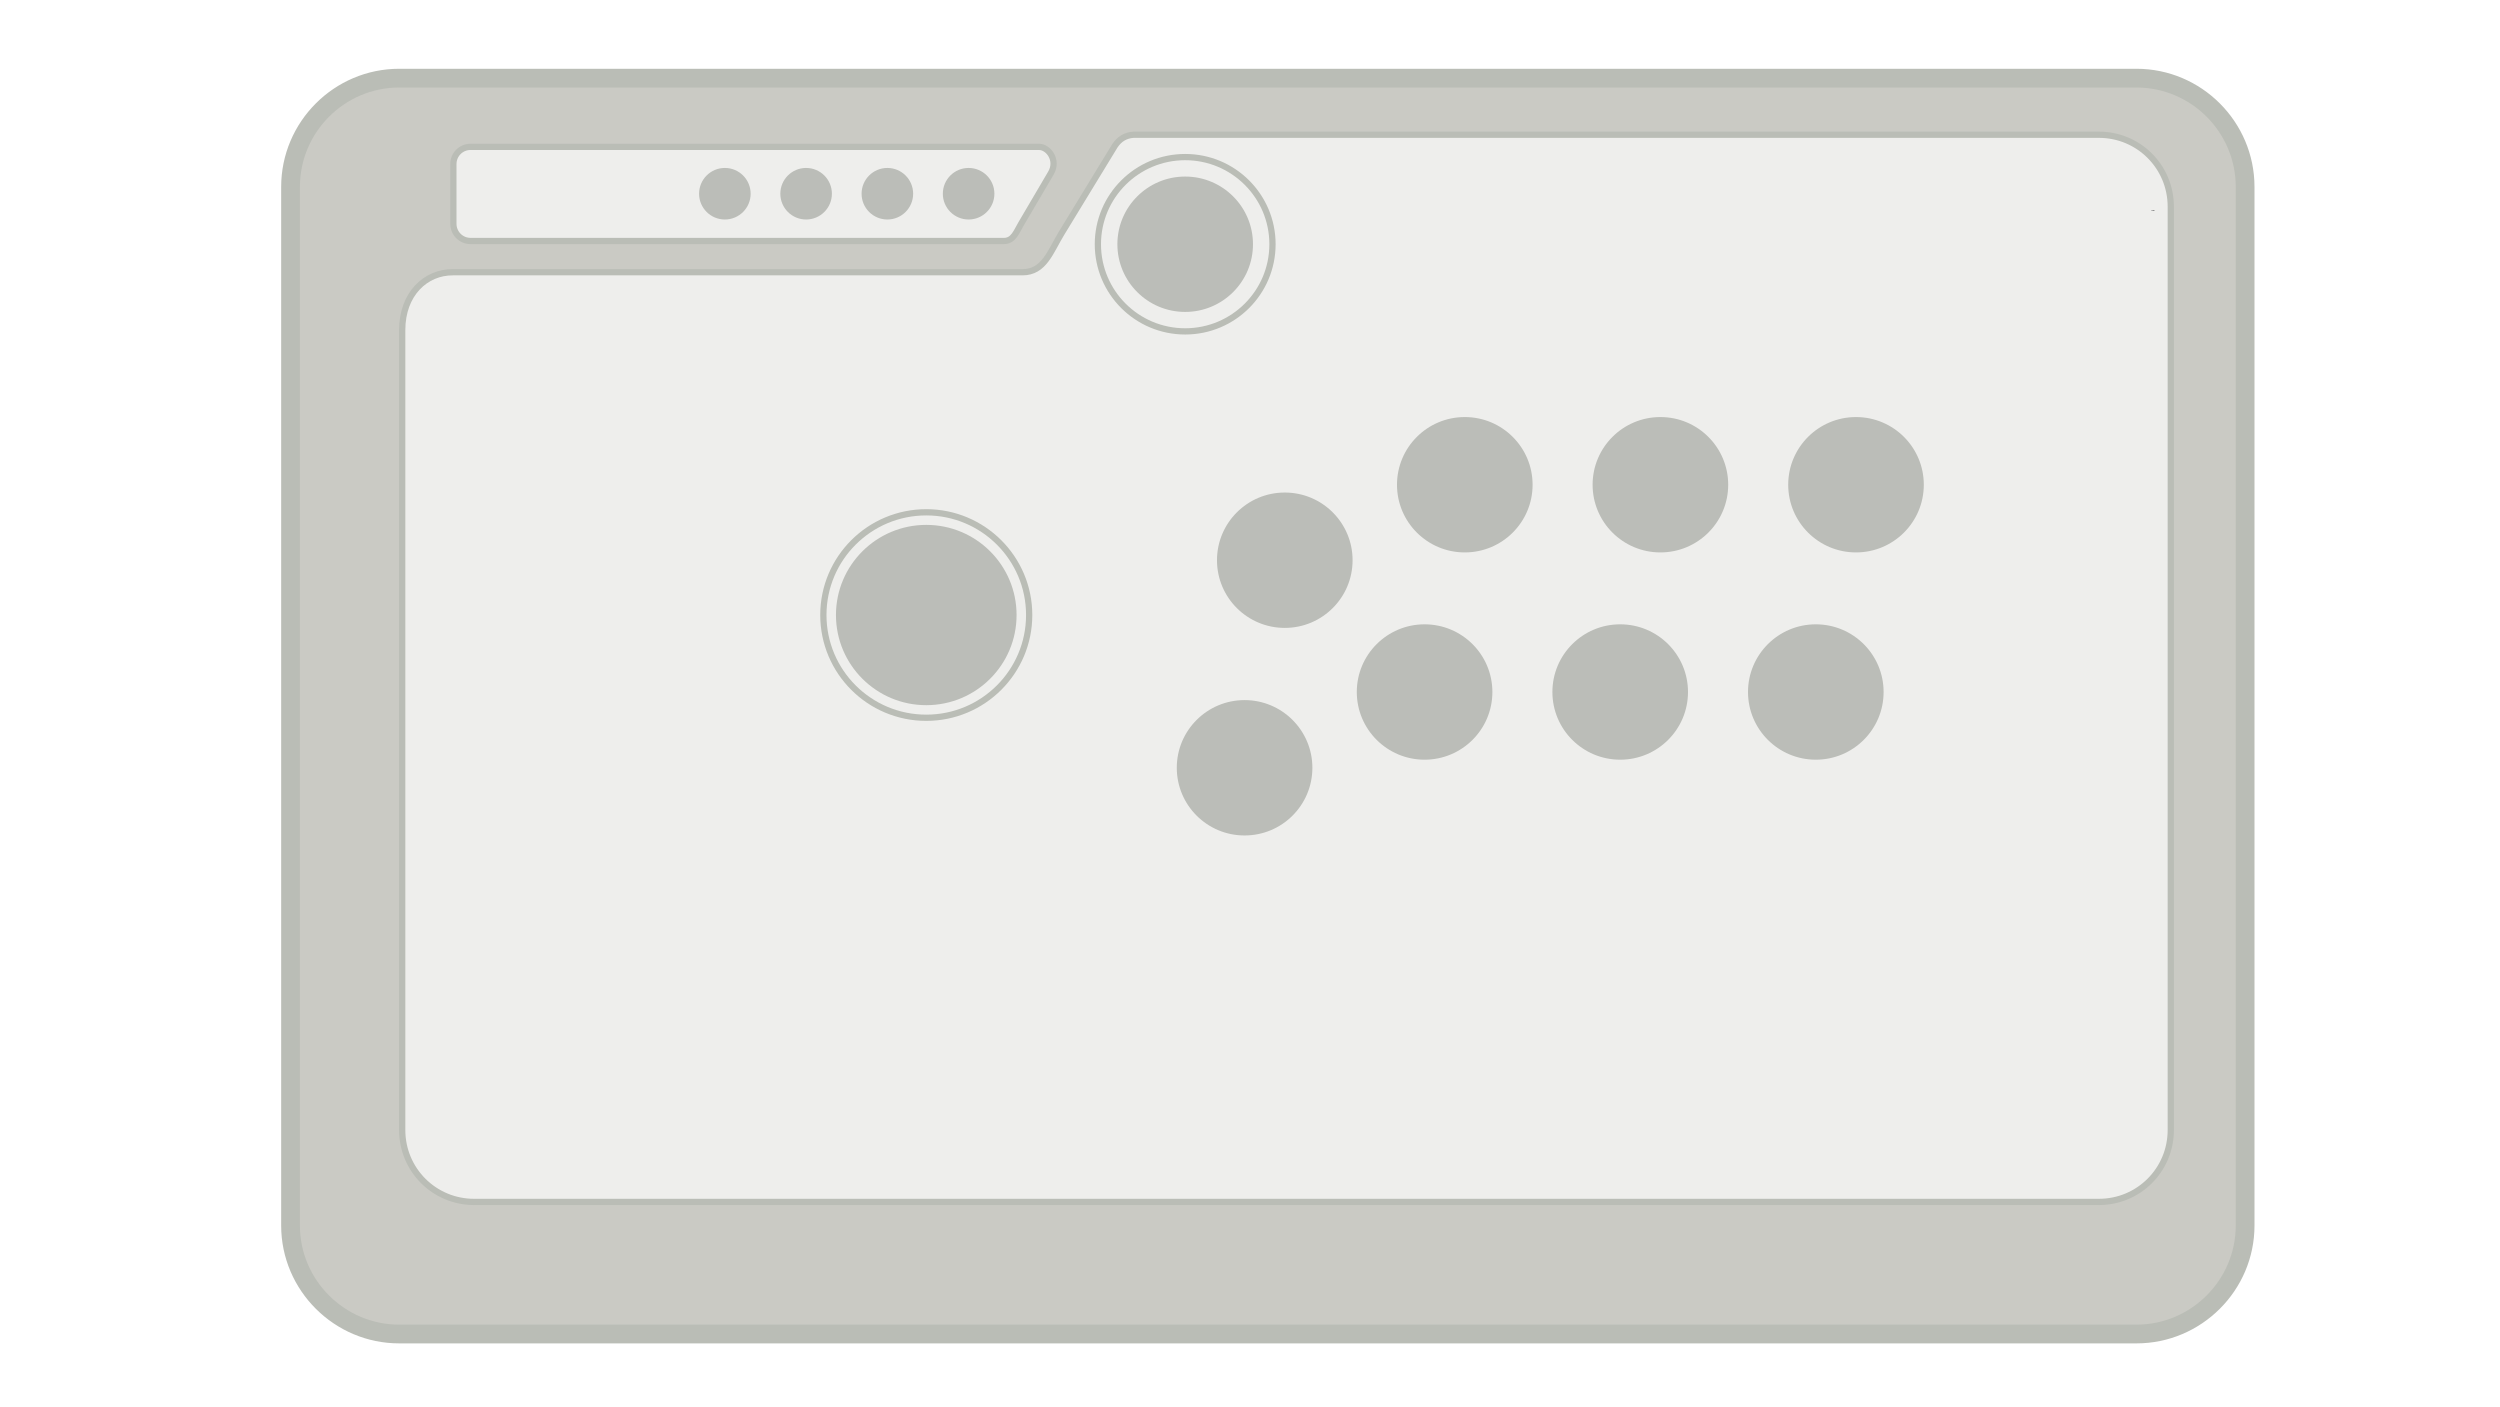
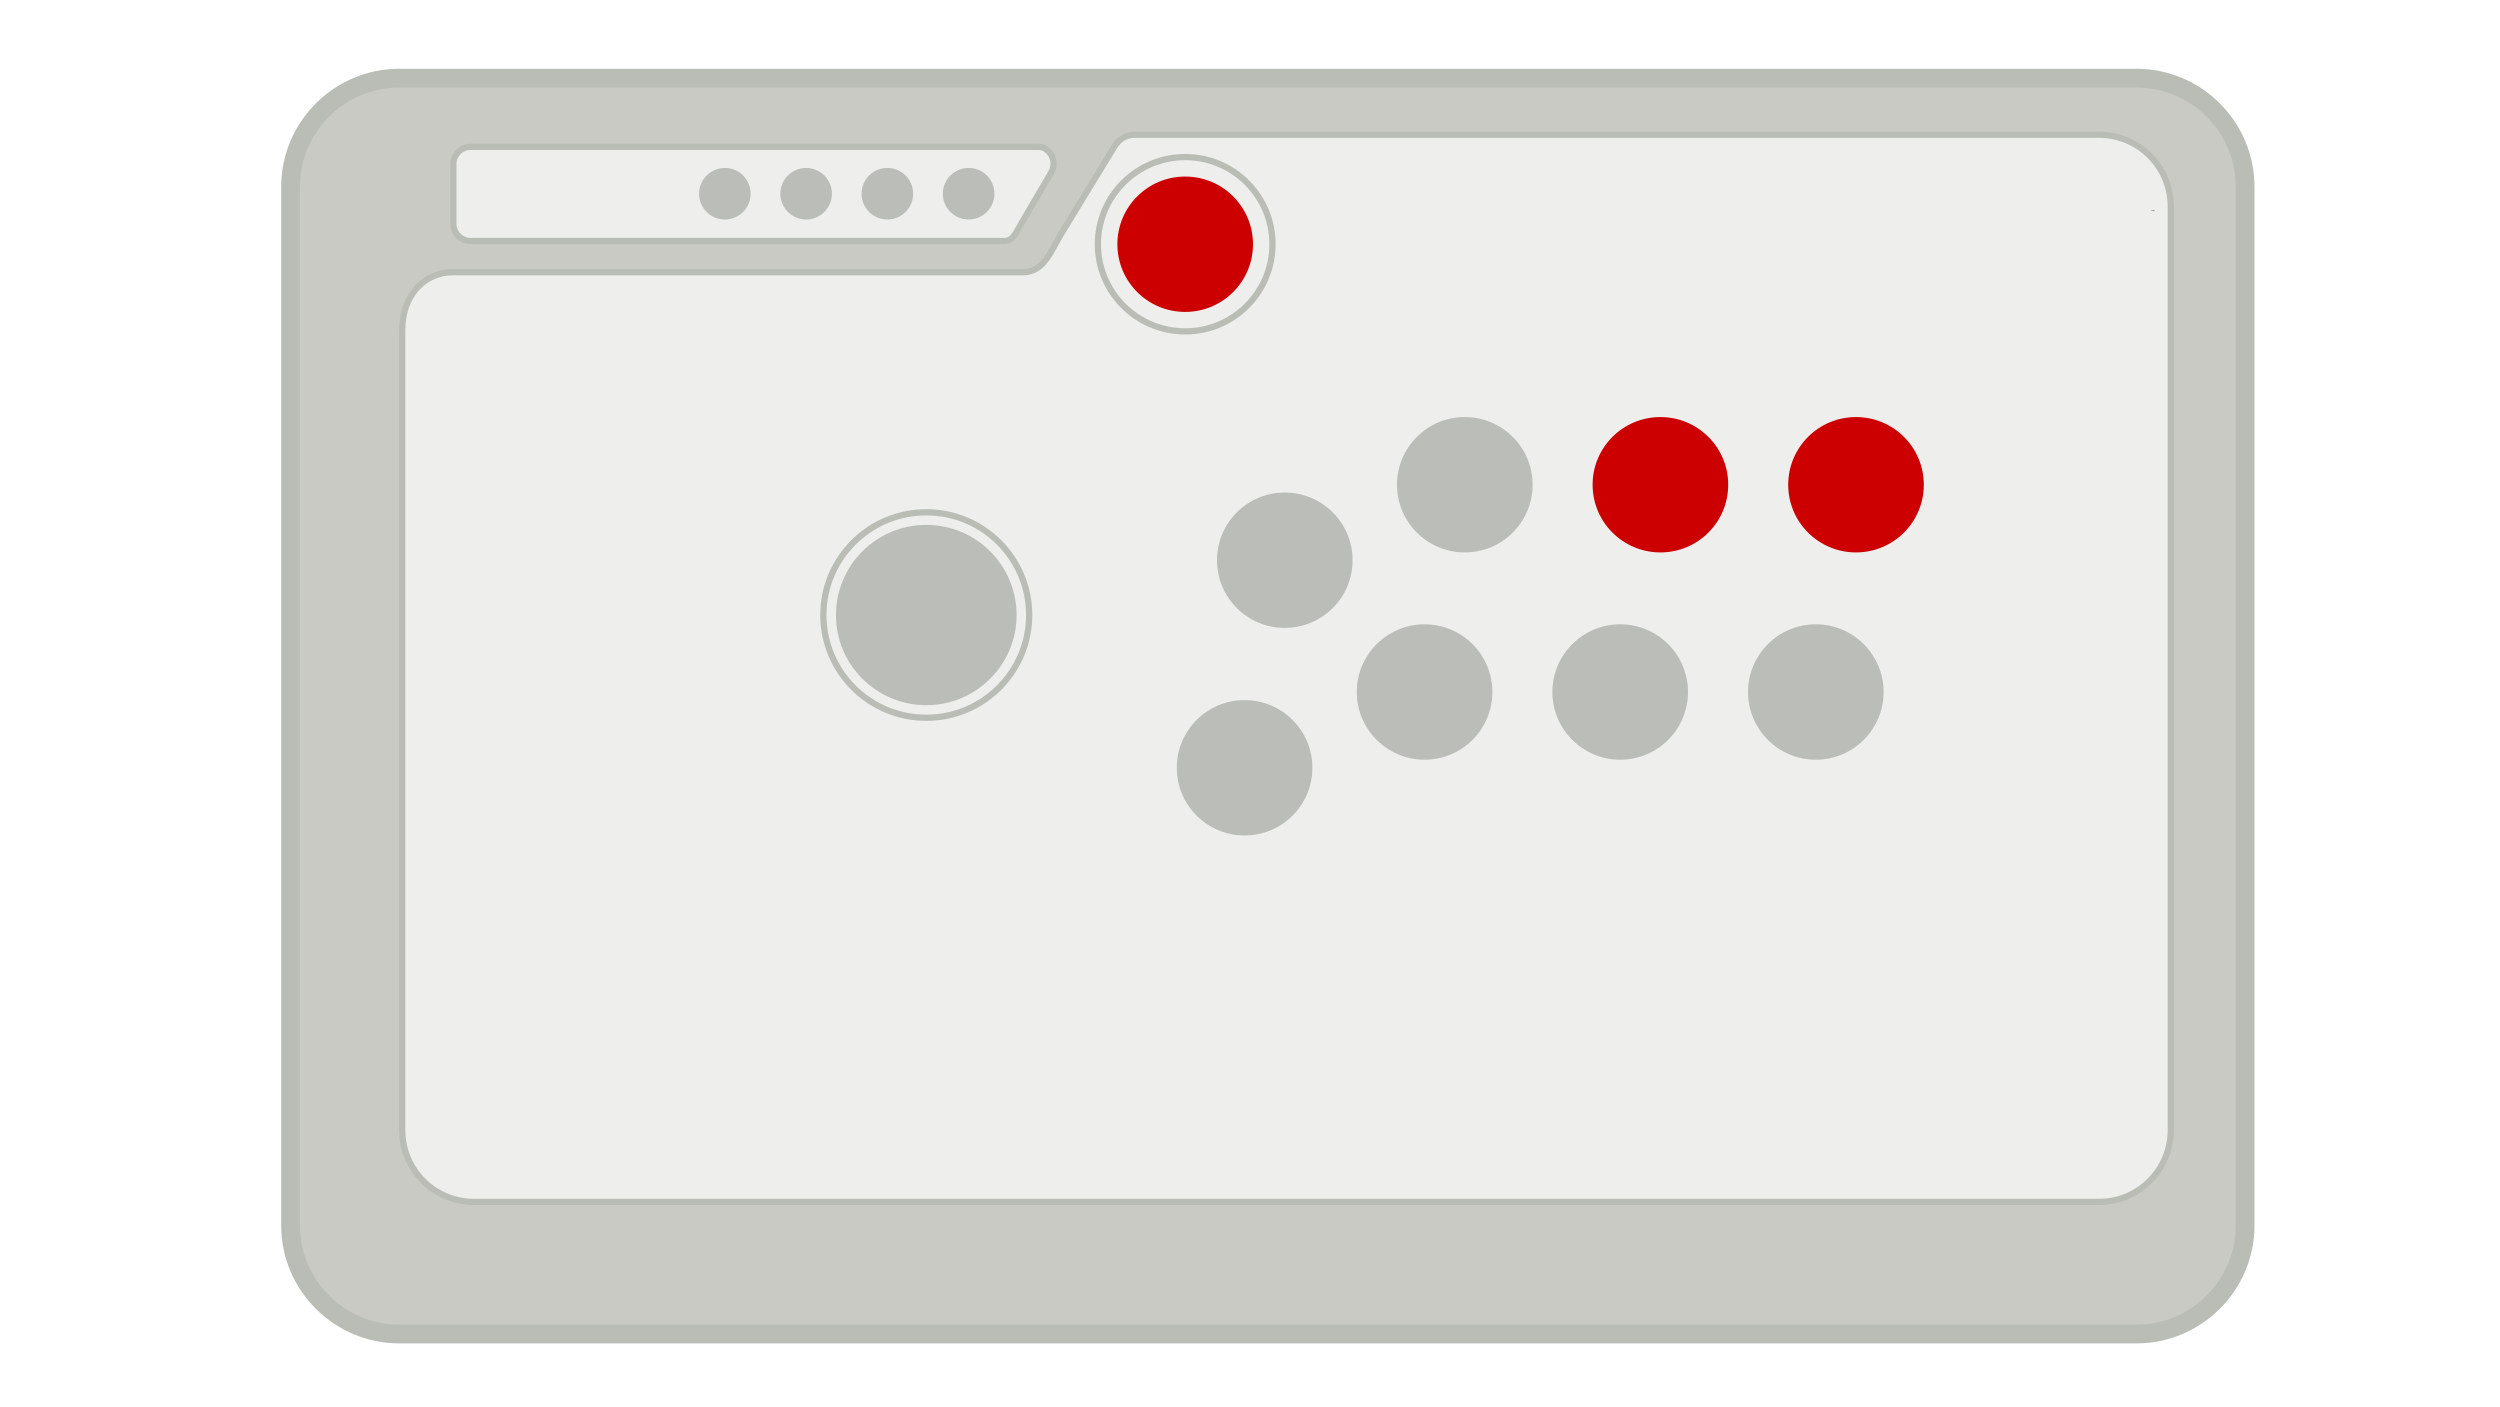
<svg xmlns="http://www.w3.org/2000/svg" id="svg7384" version="1.1" height="225" width="400">
  <defs id="defs7386" />
  <g transform="translate(-569.101,-638)" id="layer12" style="display:inline">
    <path style="color:#000000;clip-rule:evenodd;display:inline;overflow:visible;visibility:visible;opacity:1;isolation:auto;mix-blend-mode:normal;color-interpolation:sRGB;color-interpolation-filters:linearRGB;solid-color:#000000;solid-opacity:1;fill:#cacac4;fill-opacity:1;fill-rule:evenodd;stroke:#babdb6;stroke-width:3;stroke-linecap:butt;stroke-linejoin:miter;stroke-miterlimit:4;stroke-dasharray:none;stroke-dashoffset:0;stroke-opacity:1;color-rendering:auto;image-rendering:optimizeQuality;shape-rendering:geometricPrecision;text-rendering:geometricPrecision;enable-background:accumulate" id="path10" d="m 632.965,650.504 277.978,0 c 9.552,0 17.377,7.811 17.377,17.396 l 0,166.193 c 0,9.537 -7.824,17.348 -17.377,17.348 l -277.978,0 c -9.552,0 -17.377,-7.811 -17.377,-17.348 l 0,-166.193 c 0,-9.584 7.824,-17.396 17.377,-17.396 z" class="fil0 str0" />
    <path style="color:#000000;clip-rule:evenodd;display:inline;overflow:visible;visibility:visible;opacity:1;isolation:auto;mix-blend-mode:normal;color-interpolation:sRGB;color-interpolation-filters:linearRGB;solid-color:#000000;solid-opacity:1;fill:#eeeeec;fill-opacity:1;fill-rule:evenodd;stroke:#babdb6;stroke-width:1;stroke-linecap:butt;stroke-linejoin:miter;stroke-miterlimit:4;stroke-dasharray:none;stroke-dashoffset:0;stroke-opacity:1;marker:none;marker-start:none;marker-mid:none;marker-end:none;paint-order:normal;color-rendering:auto;image-rendering:optimizeQuality;shape-rendering:geometricPrecision;text-rendering:geometricPrecision;enable-background:accumulate" d="m 750.468,659.558 c -1.326,0.088 -2.279,0.707 -2.986,1.768 l -8.527,13.982 c -1.8,2.958 -2.788,6.25 -6.25,6.25 l -91.125,0 c -4.369,-0.03 -8.125,3.464 -8.125,9.25 l 0,106 0,22 c 0,6.371 5.129,11.5 11.5,11.5 l 259.971,0 c 6.371,0 11.5,-5.129 11.5,-11.5 l 0,-22 0,-103.75 0,-22 c 0,-6.371 -5.129,-11.5 -11.5,-11.5 z" id="rect13861" />
    <line style="clip-rule:evenodd;fill:none;fill-rule:evenodd;stroke:#8b8b8c;stroke-width:0.27;stroke-linejoin:bevel;stroke-opacity:1;image-rendering:optimizeQuality;shape-rendering:geometricPrecision;text-rendering:geometricPrecision" id="line30" y2="664.57" x2="641.558" y1="664.57" x1="641.558" class="fil0 str1" />
    <path style="clip-rule:evenodd;fill:none;fill-rule:evenodd;stroke:#8b8b8c;stroke-width:0.27;stroke-linejoin:bevel;stroke-opacity:1;image-rendering:optimizeQuality;shape-rendering:geometricPrecision;text-rendering:geometricPrecision" id="path34" d="m 913.68,671.759 c 0,-0.048 0,-0.096 0,-0.144" class="fil0 str1" />
    <path style="clip-rule:evenodd;fill:none;fill-rule:evenodd;stroke:#8b8b8c;stroke-width:0.27;stroke-linejoin:bevel;stroke-opacity:1;image-rendering:optimizeQuality;shape-rendering:geometricPrecision;text-rendering:geometricPrecision" id="path36" d="m 913.44,671.759 c 0,-0.048 0,-0.048 0,-0.096" class="fil0 str1" />
    <path style="color:#000000;clip-rule:evenodd;display:inline;overflow:visible;visibility:visible;opacity:1;isolation:auto;mix-blend-mode:normal;color-interpolation:sRGB;color-interpolation-filters:linearRGB;solid-color:#000000;solid-opacity:1;fill:#eeeeec;fill-opacity:1;fill-rule:evenodd;stroke:#babdb6;stroke-width:1;stroke-linecap:butt;stroke-linejoin:miter;stroke-miterlimit:4;stroke-dasharray:none;stroke-dashoffset:0;stroke-opacity:1;marker:none;marker-start:none;marker-mid:none;marker-end:none;paint-order:normal;color-rendering:auto;image-rendering:optimizeQuality;shape-rendering:geometricPrecision;text-rendering:geometricPrecision;enable-background:accumulate" d="m 644.392,661.496 90.941,0 c 1.524,0 3.128,2.137 1.91,4.208 l -4.764,8.104 c -0.772,1.313 -1.226,2.75 -2.75,2.75 l -85.337,0 c -1.524,0 -2.75,-1.226 -2.75,-2.75 l 0,-9.562 c 0,-1.524 1.226,-2.75 2.75,-2.75 z" id="rect13884" />
    <ellipse style="color:#000000;clip-rule:evenodd;display:inline;overflow:visible;visibility:visible;opacity:1;isolation:auto;mix-blend-mode:normal;color-interpolation:sRGB;color-interpolation-filters:linearRGB;solid-color:#000000;solid-opacity:1;fill:#bbbdb8;fill-opacity:1;fill-rule:evenodd;stroke:none;stroke-width:1;stroke-linecap:butt;stroke-linejoin:miter;stroke-miterlimit:4;stroke-dasharray:none;stroke-dashoffset:0;stroke-opacity:1;marker:none;marker-start:none;marker-mid:none;marker-end:none;paint-order:normal;color-rendering:auto;image-rendering:optimizeQuality;shape-rendering:geometricPrecision;text-rendering:geometricPrecision;enable-background:accumulate" id="circle163" cy="727.635" cx="774.667" class="fil0 str4" rx="10.848" ry="10.83" />
    <ellipse style="color:#000000;clip-rule:evenodd;display:inline;overflow:visible;visibility:visible;opacity:1;isolation:auto;mix-blend-mode:normal;color-interpolation:sRGB;color-interpolation-filters:linearRGB;solid-color:#000000;solid-opacity:1;fill:#bbbdb8;fill-opacity:1;fill-rule:evenodd;stroke:none;stroke-width:1;stroke-linecap:butt;stroke-linejoin:miter;stroke-miterlimit:4;stroke-dasharray:none;stroke-dashoffset:0;stroke-opacity:1;marker:none;marker-start:none;marker-mid:none;marker-end:none;paint-order:normal;color-rendering:auto;image-rendering:optimizeQuality;shape-rendering:geometricPrecision;text-rendering:geometricPrecision;enable-background:accumulate" id="circle165" cy="715.559" cx="803.468" class="fil0 str4" rx="10.848" ry="10.83" />
-     <ellipse style="color:#000000;clip-rule:evenodd;display:inline;overflow:visible;visibility:visible;opacity:1;isolation:auto;mix-blend-mode:normal;color-interpolation:sRGB;color-interpolation-filters:linearRGB;solid-color:#000000;solid-opacity:1;fill:#bbbdb8;fill-opacity:1;fill-rule:evenodd;stroke:none;stroke-width:1;stroke-linecap:butt;stroke-linejoin:miter;stroke-miterlimit:4;stroke-dasharray:none;stroke-dashoffset:0;stroke-opacity:1;marker:none;marker-start:none;marker-mid:none;marker-end:none;paint-order:normal;color-rendering:auto;image-rendering:optimizeQuality;shape-rendering:geometricPrecision;text-rendering:geometricPrecision;enable-background:accumulate" id="circle167" cy="715.559" cx="834.765" class="fil0 str4" rx="10.848" ry="10.83" />
-     <ellipse style="color:#000000;clip-rule:evenodd;display:inline;overflow:visible;visibility:visible;opacity:1;isolation:auto;mix-blend-mode:normal;color-interpolation:sRGB;color-interpolation-filters:linearRGB;solid-color:#000000;solid-opacity:1;fill:#bbbdb8;fill-opacity:1;fill-rule:evenodd;stroke:none;stroke-width:1;stroke-linecap:butt;stroke-linejoin:miter;stroke-miterlimit:4;stroke-dasharray:none;stroke-dashoffset:0;stroke-opacity:1;marker:none;marker-start:none;marker-mid:none;marker-end:none;paint-order:normal;color-rendering:auto;image-rendering:optimizeQuality;shape-rendering:geometricPrecision;text-rendering:geometricPrecision;enable-background:accumulate" id="circle169" cy="715.559" cx="866.062" class="fil0 str4" rx="10.848" ry="10.83" />
+     <ellipse style="color:#000000;clip-rule:evenodd;display:inline;overflow:visible;visibility:visible;opacity:1;isolation:auto;mix-blend-mode:normal;color-interpolation:sRGB;color-interpolation-filters:linearRGB;solid-color:#000000;solid-opacity:1;fill:#cc0000;fill-opacity:1;fill-rule:evenodd;stroke:none;stroke-width:1;stroke-linecap:butt;stroke-linejoin:miter;stroke-miterlimit:4;stroke-dasharray:none;stroke-dashoffset:0;stroke-opacity:1;marker:none;marker-start:none;marker-mid:none;marker-end:none;paint-order:normal;color-rendering:auto;image-rendering:optimizeQuality;shape-rendering:geometricPrecision;text-rendering:geometricPrecision;enable-background:accumulate" id="circle167" cy="715.559" cx="834.765" class="fil0 str4" rx="10.848" ry="10.83" />
+     <ellipse style="color:#000000;clip-rule:evenodd;display:inline;overflow:visible;visibility:visible;opacity:1;isolation:auto;mix-blend-mode:normal;color-interpolation:sRGB;color-interpolation-filters:linearRGB;solid-color:#000000;solid-opacity:1;fill:#cc0000;fill-opacity:1;fill-rule:evenodd;stroke:none;stroke-width:1;stroke-linecap:butt;stroke-linejoin:miter;stroke-miterlimit:4;stroke-dasharray:none;stroke-dashoffset:0;stroke-opacity:1;marker:none;marker-start:none;marker-mid:none;marker-end:none;paint-order:normal;color-rendering:auto;image-rendering:optimizeQuality;shape-rendering:geometricPrecision;text-rendering:geometricPrecision;enable-background:accumulate" id="circle169" cy="715.559" cx="866.062" class="fil0 str4" rx="10.848" ry="10.83" />
    <ellipse style="color:#000000;clip-rule:evenodd;display:inline;overflow:visible;visibility:visible;opacity:1;isolation:auto;mix-blend-mode:normal;color-interpolation:sRGB;color-interpolation-filters:linearRGB;solid-color:#000000;solid-opacity:1;fill:#bbbdb8;fill-opacity:1;fill-rule:evenodd;stroke:none;stroke-width:1;stroke-linecap:butt;stroke-linejoin:miter;stroke-miterlimit:4;stroke-dasharray:none;stroke-dashoffset:0;stroke-opacity:1;marker:none;marker-start:none;marker-mid:none;marker-end:none;paint-order:normal;color-rendering:auto;image-rendering:optimizeQuality;shape-rendering:geometricPrecision;text-rendering:geometricPrecision;enable-background:accumulate" id="circle171" cy="760.845" cx="768.234" class="fil0 str4" rx="10.848" ry="10.83" />
    <ellipse style="color:#000000;clip-rule:evenodd;display:inline;overflow:visible;visibility:visible;opacity:1;isolation:auto;mix-blend-mode:normal;color-interpolation:sRGB;color-interpolation-filters:linearRGB;solid-color:#000000;solid-opacity:1;fill:#bbbdb8;fill-opacity:1;fill-rule:evenodd;stroke:none;stroke-width:1;stroke-linecap:butt;stroke-linejoin:miter;stroke-miterlimit:4;stroke-dasharray:none;stroke-dashoffset:0;stroke-opacity:1;marker:none;marker-start:none;marker-mid:none;marker-end:none;paint-order:normal;color-rendering:auto;image-rendering:optimizeQuality;shape-rendering:geometricPrecision;text-rendering:geometricPrecision;enable-background:accumulate" id="circle173" cy="748.721" cx="797.035" class="fil0 str4" rx="10.848" ry="10.83" />
    <ellipse style="color:#000000;clip-rule:evenodd;display:inline;overflow:visible;visibility:visible;opacity:1;isolation:auto;mix-blend-mode:normal;color-interpolation:sRGB;color-interpolation-filters:linearRGB;solid-color:#000000;solid-opacity:1;fill:#bbbdb8;fill-opacity:1;fill-rule:evenodd;stroke:none;stroke-width:1;stroke-linecap:butt;stroke-linejoin:miter;stroke-miterlimit:4;stroke-dasharray:none;stroke-dashoffset:0;stroke-opacity:1;marker:none;marker-start:none;marker-mid:none;marker-end:none;paint-order:normal;color-rendering:auto;image-rendering:optimizeQuality;shape-rendering:geometricPrecision;text-rendering:geometricPrecision;enable-background:accumulate" id="circle175" cy="748.721" cx="828.333" class="fil0 str4" rx="10.848" ry="10.83" />
    <ellipse style="color:#000000;clip-rule:evenodd;display:inline;overflow:visible;visibility:visible;opacity:1;isolation:auto;mix-blend-mode:normal;color-interpolation:sRGB;color-interpolation-filters:linearRGB;solid-color:#000000;solid-opacity:1;fill:#bbbdb8;fill-opacity:1;fill-rule:evenodd;stroke:none;stroke-width:1;stroke-linecap:butt;stroke-linejoin:miter;stroke-miterlimit:4;stroke-dasharray:none;stroke-dashoffset:0;stroke-opacity:1;marker:none;marker-start:none;marker-mid:none;marker-end:none;paint-order:normal;color-rendering:auto;image-rendering:optimizeQuality;shape-rendering:geometricPrecision;text-rendering:geometricPrecision;enable-background:accumulate" id="circle177" cy="748.721" cx="859.63" class="fil0 str4" rx="10.848" ry="10.83" />
    <ellipse style="color:#000000;clip-rule:evenodd;display:inline;overflow:visible;visibility:visible;opacity:1;isolation:auto;mix-blend-mode:normal;color-interpolation:sRGB;color-interpolation-filters:linearRGB;solid-color:#000000;solid-opacity:1;fill:#eeeeec;fill-opacity:1;fill-rule:evenodd;stroke:#babdb6;stroke-width:1;stroke-linecap:butt;stroke-linejoin:miter;stroke-miterlimit:4;stroke-dasharray:none;stroke-dashoffset:0;stroke-opacity:1;marker:none;marker-start:none;marker-mid:none;marker-end:none;paint-order:normal;color-rendering:auto;image-rendering:optimizeQuality;shape-rendering:geometricPrecision;text-rendering:geometricPrecision;enable-background:accumulate" id="circle179" cy="736.405" cx="717.304" class="fil0 str0" rx="16.465" ry="16.437" />
    <ellipse style="color:#000000;clip-rule:evenodd;display:inline;overflow:visible;visibility:visible;opacity:1;isolation:auto;mix-blend-mode:normal;color-interpolation:sRGB;color-interpolation-filters:linearRGB;solid-color:#000000;solid-opacity:1;fill:#bbbdb8;fill-opacity:1;fill-rule:evenodd;stroke:none;stroke-width:1;stroke-linecap:butt;stroke-linejoin:miter;stroke-miterlimit:4;stroke-dasharray:none;stroke-dashoffset:0;stroke-opacity:1;marker:none;marker-start:none;marker-mid:none;marker-end:none;paint-order:normal;color-rendering:auto;image-rendering:optimizeQuality;shape-rendering:geometricPrecision;text-rendering:geometricPrecision;enable-background:accumulate" id="circle181" cy="736.405" cx="717.304" class="fil0 str0" rx="14.449" ry="14.424" />
    <ellipse class="fil0 str4" cx="758.73" cy="677.078" id="circle186" style="color:#000000;clip-rule:evenodd;display:inline;overflow:visible;visibility:visible;opacity:1;isolation:auto;mix-blend-mode:normal;color-interpolation:sRGB;color-interpolation-filters:linearRGB;solid-color:#000000;solid-opacity:1;fill:#eeeeec;fill-opacity:1;fill-rule:evenodd;stroke:#babdb6;stroke-width:1;stroke-linecap:butt;stroke-linejoin:miter;stroke-miterlimit:4;stroke-dasharray:none;stroke-dashoffset:0;stroke-opacity:1;marker:none;marker-start:none;marker-mid:none;marker-end:none;paint-order:normal;color-rendering:auto;image-rendering:optimizeQuality;shape-rendering:geometricPrecision;text-rendering:geometricPrecision;enable-background:accumulate" rx="13.969" ry="13.945" />
-     <ellipse class="fil0 str4" cx="758.73" cy="677.078" id="circle184" style="color:#000000;clip-rule:evenodd;display:inline;overflow:visible;visibility:visible;opacity:1;isolation:auto;mix-blend-mode:normal;color-interpolation:sRGB;color-interpolation-filters:linearRGB;solid-color:#000000;solid-opacity:1;fill:#bbbdb8;fill-opacity:1;fill-rule:evenodd;stroke:none;stroke-width:1;stroke-linecap:butt;stroke-linejoin:miter;stroke-miterlimit:4;stroke-dasharray:none;stroke-dashoffset:0;stroke-opacity:1;marker:none;marker-start:none;marker-mid:none;marker-end:none;paint-order:normal;color-rendering:auto;image-rendering:optimizeQuality;shape-rendering:geometricPrecision;text-rendering:geometricPrecision;enable-background:accumulate" rx="10.848" ry="10.83" />
+     <ellipse class="fil0 str4" cx="758.73" cy="677.078" id="circle184" style="color:#000000;clip-rule:evenodd;display:inline;overflow:visible;visibility:visible;opacity:1;isolation:auto;mix-blend-mode:normal;color-interpolation:sRGB;color-interpolation-filters:linearRGB;solid-color:#000000;solid-opacity:1;fill:#cc0000;fill-opacity:1;fill-rule:evenodd;stroke:none;stroke-width:1;stroke-linecap:butt;stroke-linejoin:miter;stroke-miterlimit:4;stroke-dasharray:none;stroke-dashoffset:0;stroke-opacity:1;marker:none;marker-start:none;marker-mid:none;marker-end:none;paint-order:normal;color-rendering:auto;image-rendering:optimizeQuality;shape-rendering:geometricPrecision;text-rendering:geometricPrecision;enable-background:accumulate" rx="10.848" ry="10.83" />
    <circle style="color:#000000;clip-rule:evenodd;display:inline;overflow:visible;visibility:visible;opacity:1;isolation:auto;mix-blend-mode:normal;color-interpolation:sRGB;color-interpolation-filters:linearRGB;solid-color:#000000;solid-opacity:1;fill:#bbbdb8;fill-opacity:1;fill-rule:evenodd;stroke:none;stroke-width:1;stroke-linecap:butt;stroke-linejoin:miter;stroke-miterlimit:4;stroke-dasharray:none;stroke-dashoffset:0;stroke-opacity:1;marker:none;marker-start:none;marker-mid:none;marker-end:none;paint-order:normal;color-rendering:auto;image-rendering:optimizeQuality;shape-rendering:geometricPrecision;text-rendering:geometricPrecision;enable-background:accumulate" id="path13887" cx="685.079" cy="668.996" r="4.125" />
    <circle r="4.125" cy="668.996" cx="698.079" id="circle13889" style="color:#000000;clip-rule:evenodd;display:inline;overflow:visible;visibility:visible;opacity:1;isolation:auto;mix-blend-mode:normal;color-interpolation:sRGB;color-interpolation-filters:linearRGB;solid-color:#000000;solid-opacity:1;fill:#bbbdb8;fill-opacity:1;fill-rule:evenodd;stroke:none;stroke-width:1;stroke-linecap:butt;stroke-linejoin:miter;stroke-miterlimit:4;stroke-dasharray:none;stroke-dashoffset:0;stroke-opacity:1;marker:none;marker-start:none;marker-mid:none;marker-end:none;paint-order:normal;color-rendering:auto;image-rendering:optimizeQuality;shape-rendering:geometricPrecision;text-rendering:geometricPrecision;enable-background:accumulate" />
    <circle style="color:#000000;clip-rule:evenodd;display:inline;overflow:visible;visibility:visible;opacity:1;isolation:auto;mix-blend-mode:normal;color-interpolation:sRGB;color-interpolation-filters:linearRGB;solid-color:#000000;solid-opacity:1;fill:#bbbdb8;fill-opacity:1;fill-rule:evenodd;stroke:none;stroke-width:1;stroke-linecap:butt;stroke-linejoin:miter;stroke-miterlimit:4;stroke-dasharray:none;stroke-dashoffset:0;stroke-opacity:1;marker:none;marker-start:none;marker-mid:none;marker-end:none;paint-order:normal;color-rendering:auto;image-rendering:optimizeQuality;shape-rendering:geometricPrecision;text-rendering:geometricPrecision;enable-background:accumulate" id="circle13891" cx="711.079" cy="668.996" r="4.125" />
    <circle r="4.125" cy="668.996" cx="724.079" id="circle13893" style="color:#000000;clip-rule:evenodd;display:inline;overflow:visible;visibility:visible;opacity:1;isolation:auto;mix-blend-mode:normal;color-interpolation:sRGB;color-interpolation-filters:linearRGB;solid-color:#000000;solid-opacity:1;fill:#bbbdb8;fill-opacity:1;fill-rule:evenodd;stroke:none;stroke-width:1;stroke-linecap:butt;stroke-linejoin:miter;stroke-miterlimit:4;stroke-dasharray:none;stroke-dashoffset:0;stroke-opacity:1;marker:none;marker-start:none;marker-mid:none;marker-end:none;paint-order:normal;color-rendering:auto;image-rendering:optimizeQuality;shape-rendering:geometricPrecision;text-rendering:geometricPrecision;enable-background:accumulate" />
  </g>
</svg>
